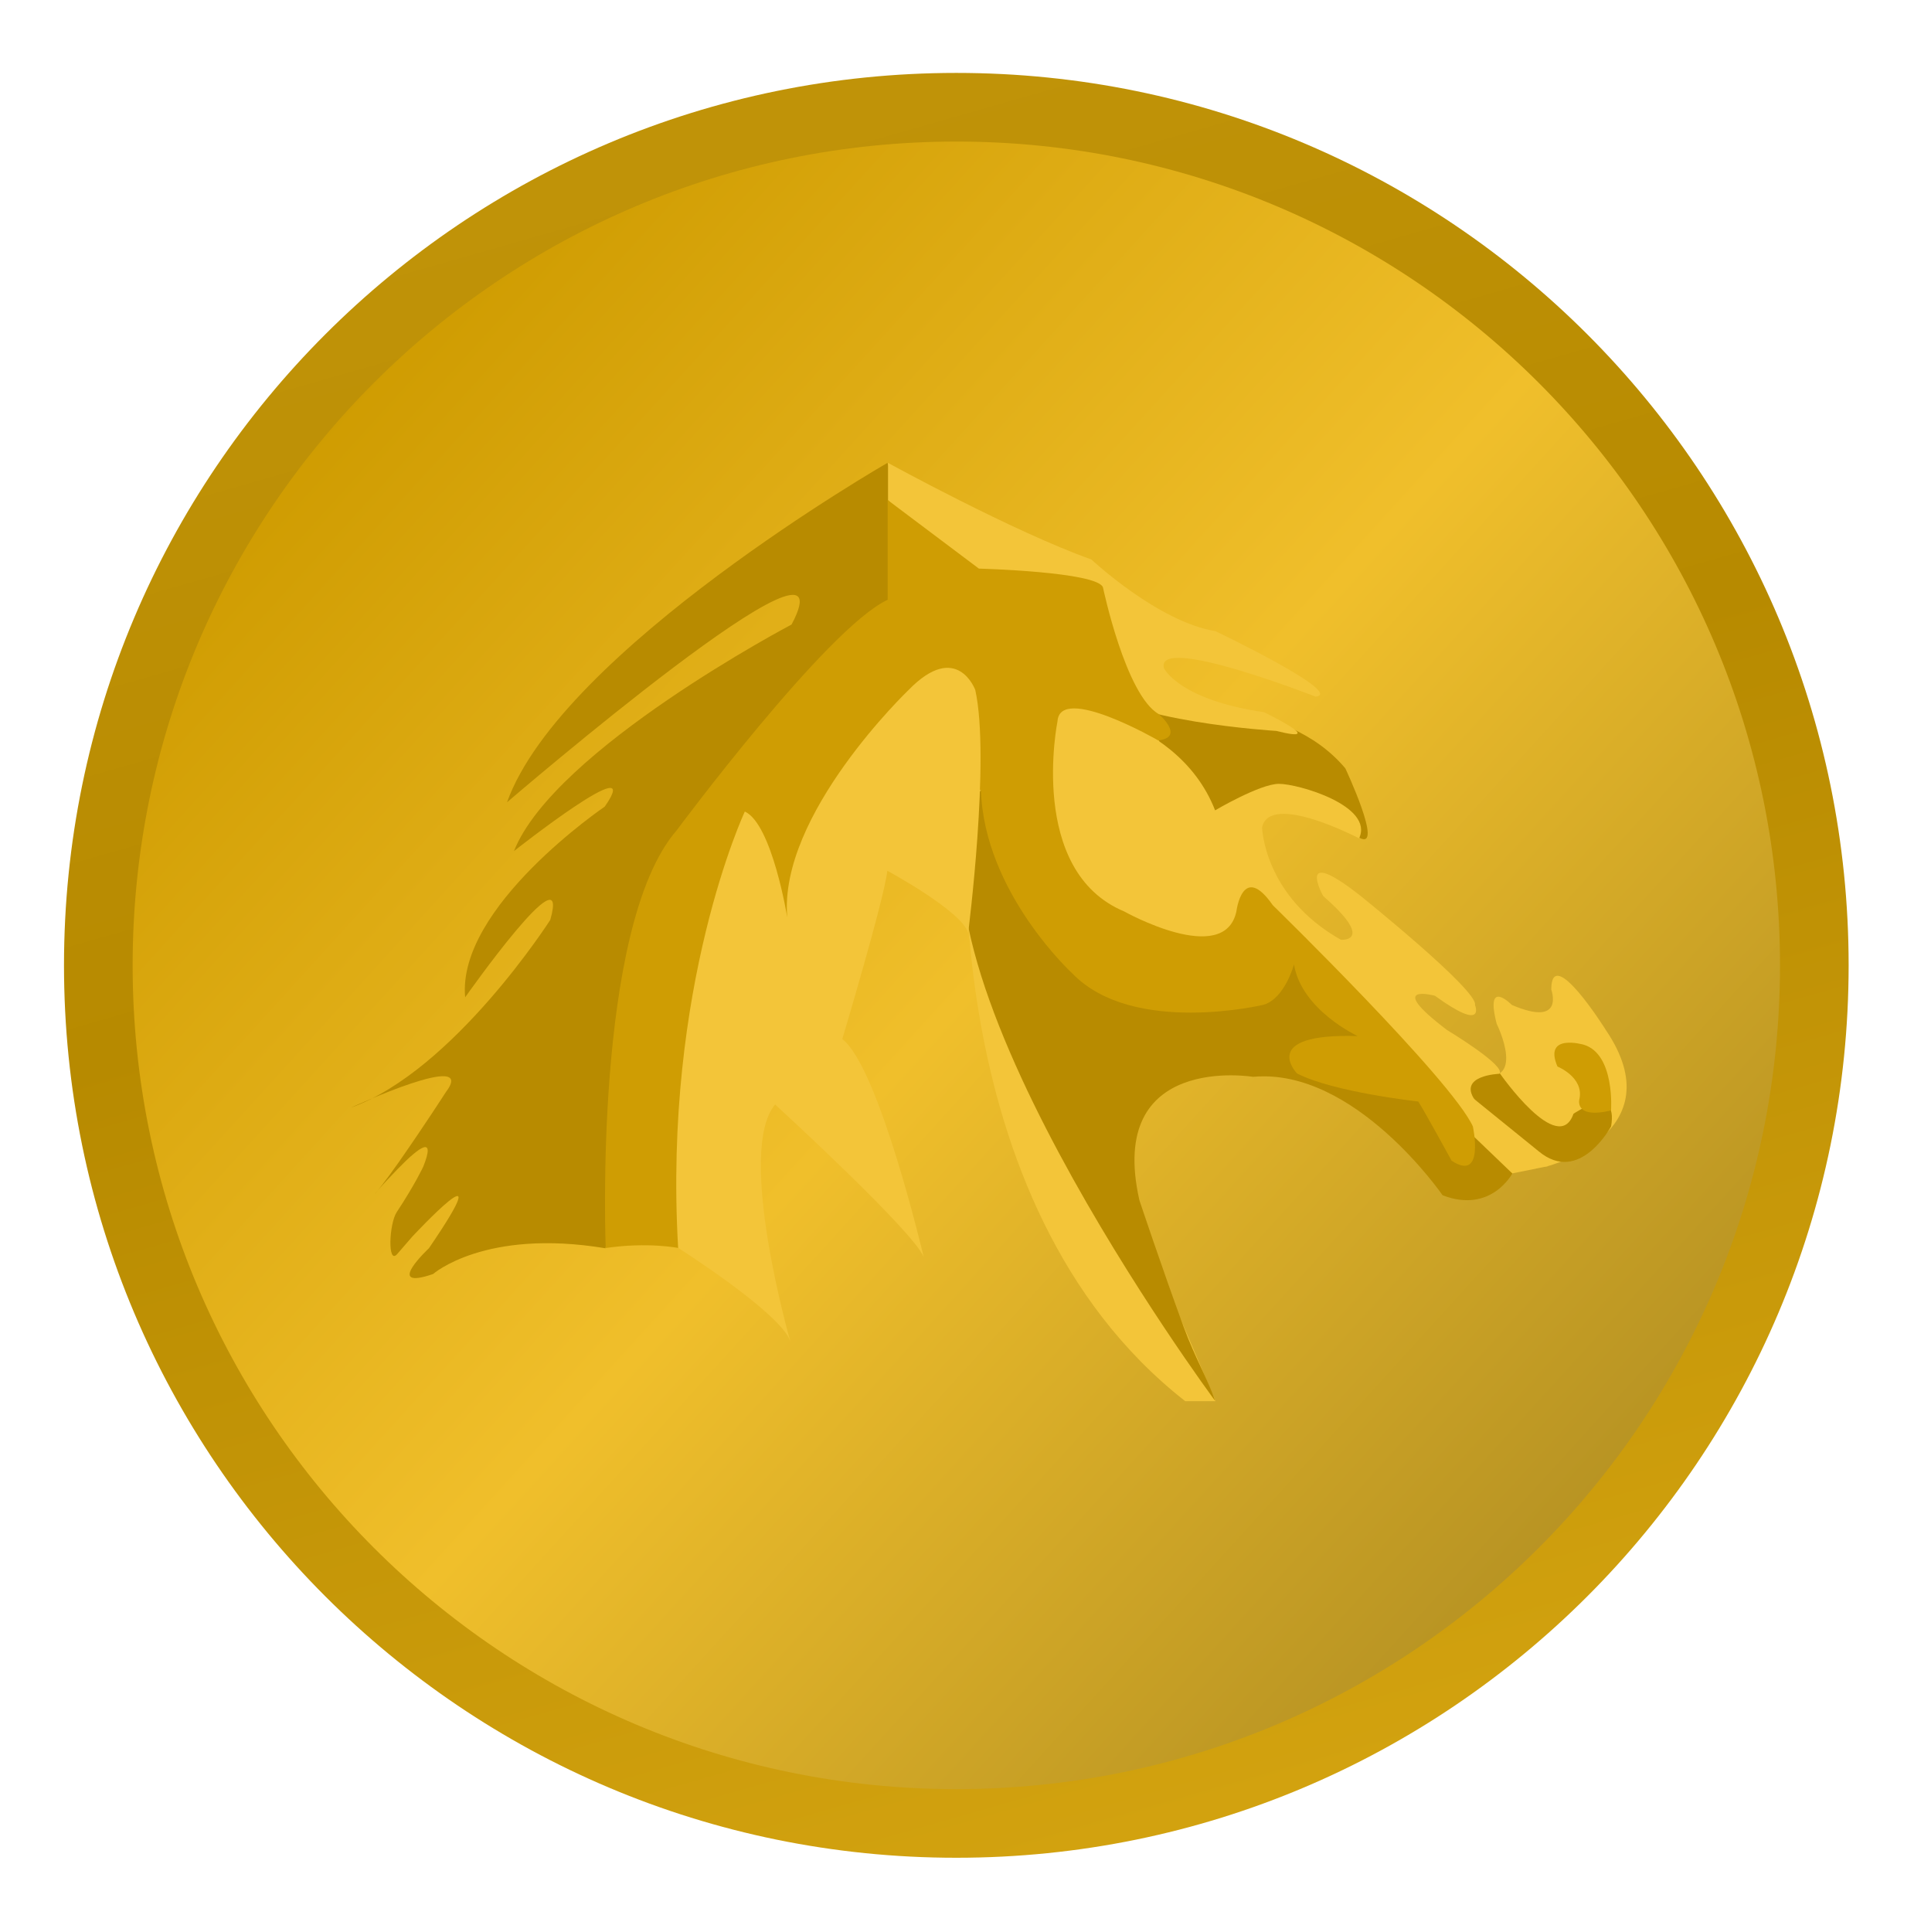
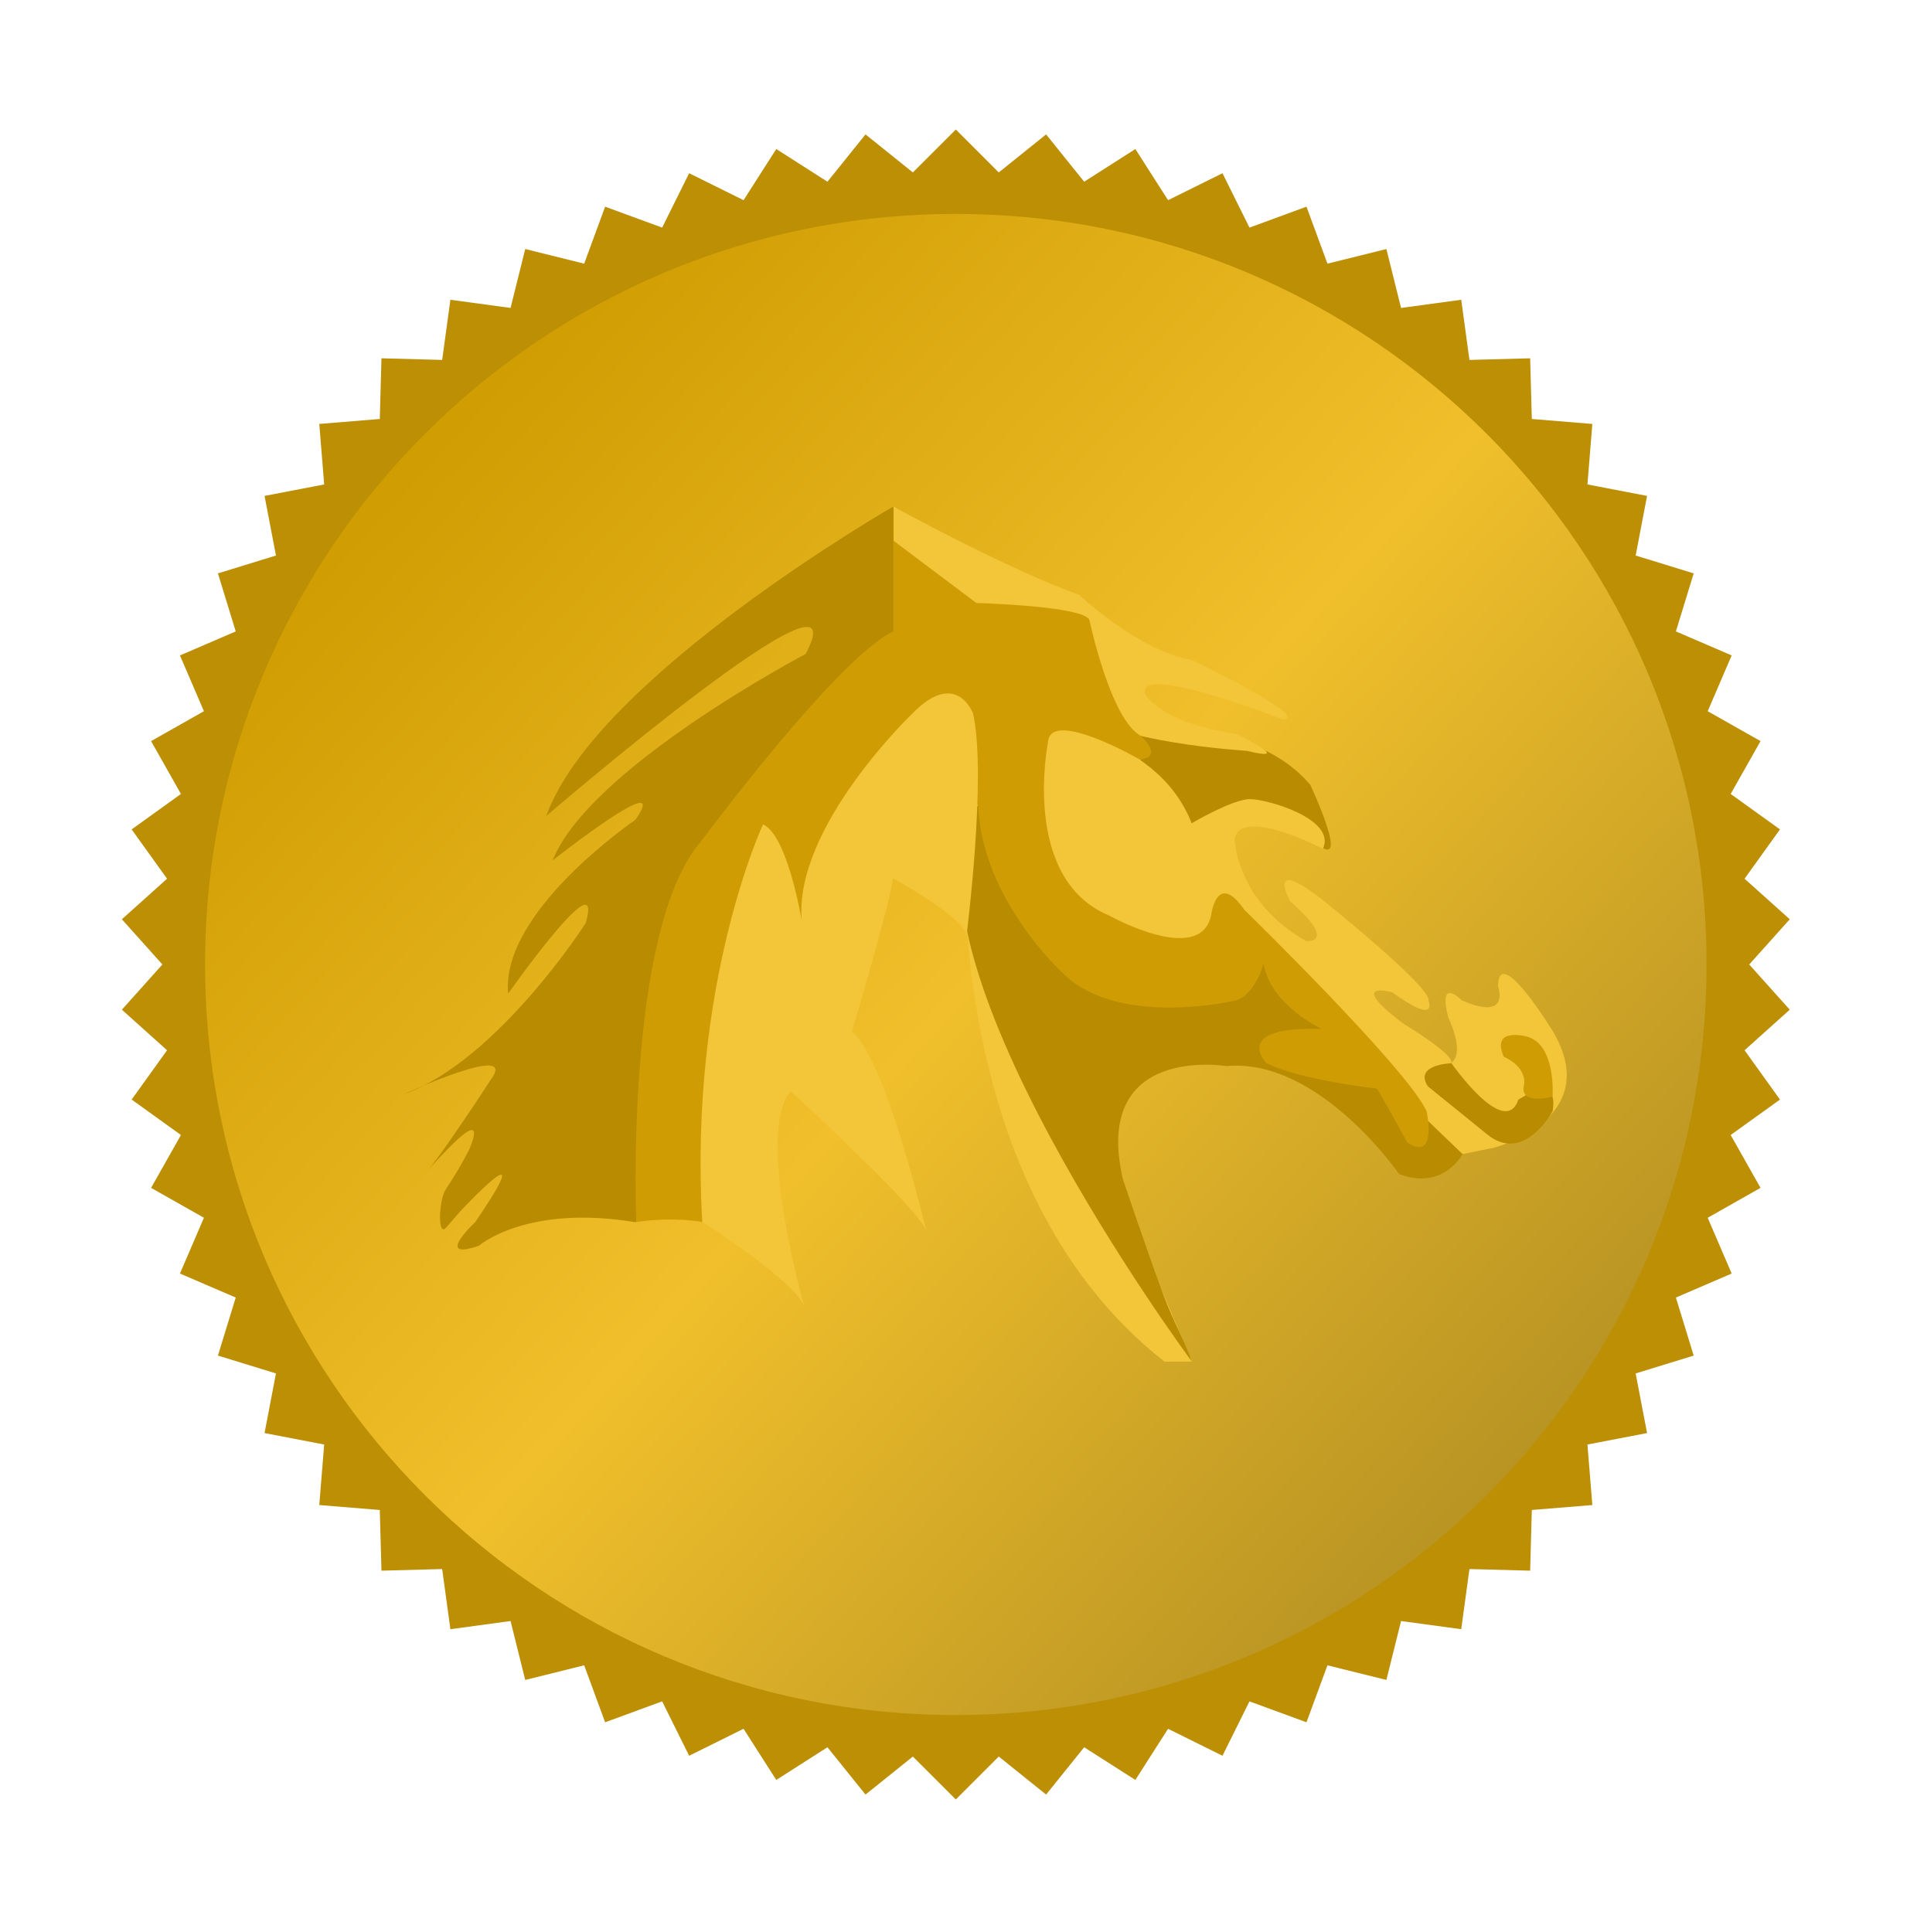
- <svg xmlns="http://www.w3.org/2000/svg" width="100%" height="100%" viewBox="0 0 1061 1071" version="1.1" xml:space="preserve" style="fill-rule:evenodd;clip-rule:evenodd;stroke-linejoin:round;stroke-miterlimit:1.414;">
-   <rect id="best" x="0" y="0" width="1060.39" height="1070.27" style="fill:none;" />
+ <svg xmlns="http://www.w3.org/2000/svg" width="100%" height="100%" viewBox="0 0 367 370" version="1.1" xml:space="preserve" style="fill-rule:evenodd;clip-rule:evenodd;stroke-linejoin:round;stroke-miterlimit:1.414;">
+   <rect id="best" x="0" y="0" width="366.01" height="369.42" style="fill:none;" />
+   <path d="M183.005,24.803l8.224,8.218l9.065,-7.281l7.288,9.06l9.798,-6.258l6.266,9.794l10.418,-5.162l5.169,10.414l10.915,-4.006l4.014,10.912l11.284,-2.801l2.81,11.281l11.521,-1.565l1.573,11.52l11.623,-0.311l0.319,11.622l11.588,0.948l-0.939,11.589l11.417,2.195l-2.186,11.419l11.113,3.417l-3.409,11.116l10.679,4.598l-4.59,10.682l10.118,5.726l-5.718,10.124l9.44,6.786l-6.779,9.445l8.651,7.768l-7.76,8.657l7.76,8.657l-8.651,7.768l6.779,9.445l-9.44,6.787l5.718,10.123l-10.118,5.726l4.59,10.682l-10.679,4.598l3.409,11.116l-11.113,3.417l2.186,11.419l-11.417,2.195l0.939,11.589l-11.588,0.948l-0.319,11.622l-11.623,-0.311l-1.573,11.52l-11.521,-1.565l-2.81,11.281l-11.284,-2.801l-4.014,10.912l-10.915,-4.006l-5.169,10.414l-10.418,-5.162l-6.266,9.794l-9.798,-6.258l-7.288,9.06l-9.065,-7.281l-8.224,8.218l-8.224,-8.218l-9.065,7.281l-7.288,-9.06l-9.798,6.258l-6.266,-9.794l-10.418,5.162l-5.169,-10.414l-10.915,4.006l-4.014,-10.912l-11.284,2.801l-2.81,-11.281l-11.521,1.565l-1.573,-11.52l-11.623,0.311l-0.319,-11.622l-11.588,-0.948l0.939,-11.589l-11.417,-2.195l2.186,-11.419l-11.113,-3.417l3.409,-11.116l-10.679,-4.598l4.59,-10.682l-10.118,-5.726l5.718,-10.123l-9.44,-6.787l6.779,-9.445l-8.651,-7.768l7.76,-8.657l-7.76,-8.657l8.651,-7.768l-6.779,-9.445l9.44,-6.786l-5.718,-10.124l10.118,-5.726l-4.59,-10.682l10.679,-4.598l-3.409,-11.116l11.113,-3.417l-2.186,-11.419l11.417,-2.195l-0.939,-11.589l11.588,-0.948l0.319,-11.622l11.623,0.311l1.573,-11.52l11.521,1.565l2.81,-11.281l11.284,2.801l4.014,-10.912l10.915,4.006l5.169,-10.414l10.418,5.162l6.266,-9.794l9.798,6.258l7.288,-9.06l9.065,7.281l8.224,-8.218Z" style="fill:#bc8f05;" />
  <g>
-     <circle cx="530.193" cy="535.133" r="494.713" style="fill:url(#_Linear1);" />
-     <circle cx="530.193" cy="535.133" r="456.658" style="fill:url(#_Linear2);" />
+     <circle cx="183.005" cy="184.71" r="143.741" style="fill:url(#_Linear1);" />
    <g>
-       <path d="M857.868,646.508c0,0 71.091,-18.479 32.446,-75.498c0,0 -30.271,-48.368 -30.271,-22.461c0,0 7.793,21.243 -21.849,8.541c0,0 -15.121,-15.453 -8.405,10.463c0,0 17.877,36.086 -12.252,27.721l-6.178,7.683l4.983,21.615l33.209,22.786l8.317,-0.85Z" style="fill:#f3c539;fill-rule:nonzero;" />
-       <path d="M831.565,595.056c0,0 32.383,46.535 40.793,22.368c0,0 24.91,-17.2 20.859,6.964c0,0 -17.496,32.796 -40.197,13.79l-40.526,-32.829l5.58,-10.293l13.491,0Z" style="fill:#b88b00;fill-rule:nonzero;" />
-       <path d="M893.177,615.594c0,0 2.31,-31.236 -15.149,-36.468c0,0 -22.548,-6.58 -14.546,12.108c0,0 14.546,5.832 12.222,17.787c0,0 -3.593,11.495 17.473,6.573Z" style="fill:#cf9d03;fill-rule:nonzero;" />
-       <path d="M646.429,393.129c0,0 65.703,-7.441 99.453,32.827c0,0 21.447,45.684 7.903,38.501c0,0 -31.589,-28.6 -51.089,-18.679l-28.751,9.908c0,0 -49.815,-53.27 -27.516,-62.557" style="fill:#b88b00;fill-rule:nonzero;" />
-       <path d="M576.562,387.865c0,0 75.238,5.186 97.106,61.346c0,0 24.759,-14.614 35.293,-14.693c10.537,-0.087 52.959,12.097 44.55,30.227c0,0 -49.592,-26.001 -53.794,-6.077c0,0 0.851,38.153 43.71,62.291c0,0 19.627,1.438 -9.834,-24.227c0,0 -16.116,-29.16 20.822,-0.014c0,0 65.368,52.5 63.331,60.362c0,0 6.353,15.653 -22.206,-5.084c0,0 -28.576,-7.773 6.72,19.004c0,0 33.17,19.941 28.974,24.264c0,0 -23.222,0.792 -13.488,14.612c0,0 30.243,34.894 40.331,36.623l-19.676,3.979l-186.601,-120.073l-52.103,-19.87l-27.739,-60.466l4.604,-62.204Z" style="fill:#f3c539;fill-rule:nonzero;" />
-       <path d="M492.003,256.601c0,0 -180.755,103.9 -210.905,188.153c0,0 194.118,-166.894 157.755,-98.549c0,0 -131.474,69.151 -153.9,125.583c0,0 73.576,-58.028 50.334,-24.639c0,0 -82.04,55.63 -77.4,105.706c0,0 58.774,-83.458 47.194,-42.923c0,0 -53.367,83.457 -110.598,104.132c0,0 71.142,-32.839 52.588,-8.476c0,0 -11.313,17.644 -25.681,38.229c-15.922,22.811 -19.679,23.508 -0.857,4.164c12.553,-12.901 20.974,-18.503 14.167,-1.329c0,0 -4.5,9.776 -14.765,25.314c-4.214,6.377 -5.16,29.422 0.254,23.242c2.715,-3.1 5.49,-6.305 8.326,-9.62c0,0 51.046,-54.784 9.279,6.388c0,0 -25.513,23.814 2.314,14.275c0,0 28.722,-25.382 95.568,-14.275c0,0 39.751,-238.21 93.901,-282.977l33.252,-27.024l58.783,-42.133l-29.609,-83.241Z" style="fill:#b88b00;fill-rule:nonzero;" />
-       <path d="M492.333,256.601c0,0 69.17,38.011 112.754,53.556c0,0 36.86,34.557 68.805,39.728c0,0 72.271,34.557 55.464,36.289c0,0 -89.09,-34.94 -84.039,-15.738c0,0 8.189,17.462 55.48,24.37c0,0 36.97,17.929 6.719,10.37c0,0 -85.505,-5.179 -102.429,-25.916l-112.754,-101.922l0,-20.737Z" style="fill:#f3c539;fill-rule:nonzero;" />
-       <path d="M536.321,441.671c0,0 -20.417,224.515 120.792,335.077l16.814,0l-87.412,-205.591l-33.07,-149.152l-17.124,19.666Z" style="fill:#f3c539;fill-rule:nonzero;" />
-       <path d="M543.846,437.906l74.384,89.924l68.932,8.649l36.398,-16.808l39.242,58.261l75.649,72.571c0,0 -11.771,22.462 -38.662,12.092c0,0 -48.745,-70.838 -105.071,-65.654c0,0 -81.521,-13.536 -63.025,68.392c0,0 12.756,38.226 24.544,70.219c6.522,17.66 13.473,29.079 17.478,41.064c0,0 -187.028,-252.336 -129.869,-338.71" style="fill:#b88b00;fill-rule:nonzero;" />
-       <path d="M492.142,277.195l5.699,4.283l44.867,33.727c0,0 65.43,1.722 68.781,10.371c0,0 12.559,59.986 31.054,70.352c0,0 14.724,12.775 -0.415,14.504c0,0 -54.504,-31.44 -55.838,-10.577c0,0 -16.818,82.93 36.971,105.4c0,0 55.485,31.092 62.213,0c0,0 3.359,-27.644 20.175,-3.458c0,0 99.165,96.742 110.937,122.657c0,0 6.73,31.103 -11.772,19.006c0,0 -15.126,-27.645 -18.496,-32.827c0,0 -47.05,-5.188 -67.222,-15.555c0,0 -21.871,-22.451 33.602,-20.73c0,0 -31.171,-14.439 -35.286,-39.729c0,0 -5.039,18.806 -16.807,22.356c0,0 -72.297,17.373 -105.923,-17.184c0,0 -49.174,-45.004 -50.849,-102.015l-51.691,24.279l-115.981,229.782c0,0 -16.81,-3.447 -40.347,0c0,0 -7.125,-177.958 39.317,-231.51c0,0 83.39,-112.307 117.011,-127.845l0,-55.287Z" style="fill:#cf9d03;fill-rule:nonzero;" />
-       <path d="M438.165,743.584c0,0 -30.27,-105.385 -8.414,-131.307c0,0 77.341,70.838 82.386,84.66c0,0 -24.756,-105.39 -45.162,-120.943c0,0 23.296,-77.735 24.972,-93.288c0,0 41.462,22.384 44.815,34.474c0,0 12.34,-96.674 3.947,-134.684c0,0 -10.09,-27.647 -36.989,0c0,0 -72.283,69.107 -67.243,126.126c0,0 -8.405,-51.828 -23.536,-58.743c0,0 -45.373,96.74 -36.975,241.876c0,0 57.155,36.264 62.199,51.829" style="fill:#f3c539;fill-rule:nonzero;" />
+       <path d="M286.147,219.767c0,0 22.377,-5.816 10.212,-23.764c0,0 -9.528,-15.225 -9.528,-7.07c0,0 2.453,6.686 -6.877,2.688c0,0 -4.76,-4.864 -2.646,3.294c0,0 5.627,11.358 -3.856,8.725l-1.945,2.419l1.569,6.803l10.453,7.173l2.618,-0.268Z" style="fill:#f3c539;fill-rule:nonzero;" />
+       <path d="M277.867,203.572c0,0 10.193,14.648 12.84,7.041c0,0 7.841,-5.414 6.566,2.192c0,0 -5.507,10.323 -12.653,4.34l-12.756,-10.333l1.757,-3.24l4.246,0Z" style="fill:#b88b00;fill-rule:nonzero;" />
+       <path d="M297.26,210.037c0,0 0.728,-9.833 -4.768,-11.48c0,0 -7.097,-2.07 -4.578,3.812c0,0 4.578,1.836 3.847,5.598c0,0 -1.131,3.619 5.499,2.07Z" style="fill:#cf9d03;fill-rule:nonzero;" />
+       <path d="M219.592,140.012c0,0 20.681,-2.343 31.305,10.333c0,0 6.751,14.379 2.488,12.119c0,0 -9.944,-9.003 -16.082,-5.88l-9.05,3.119c0,0 -15.68,-16.768 -8.661,-19.691" style="fill:#b88b00;fill-rule:nonzero;" />
+       <path d="M197.6,138.355c0,0 23.683,1.632 30.566,19.309c0,0 7.794,-4.599 11.109,-4.624c3.317,-0.028 16.67,3.807 14.023,9.514c0,0 -15.61,-8.184 -16.933,-1.913c0,0 0.269,12.01 13.759,19.607c0,0 6.178,0.453 -3.095,-7.625c0,0 -5.073,-9.179 6.554,-0.005c0,0 20.575,16.526 19.934,19c0,0 2,4.927 -6.99,-1.6c0,0 -8.994,-2.447 2.116,5.982c0,0 10.441,6.277 9.12,7.637c0,0 -7.31,0.25 -4.246,4.6c0,0 9.52,10.983 12.695,11.527l-6.193,1.253l-58.736,-37.795l-16.401,-6.255l-8.731,-19.032l1.449,-19.58Z" style="fill:#f3c539;fill-rule:nonzero;" />
+       <path d="M170.984,97.037c0,0 -56.896,32.704 -66.386,59.225c0,0 61.102,-52.533 49.656,-31.021c0,0 -41.384,21.767 -48.443,39.53c0,0 23.16,-18.265 15.844,-7.756c0,0 -25.824,17.511 -24.363,33.273c0,0 18.5,-26.269 14.855,-13.51c0,0 -16.798,26.269 -34.813,32.777c0,0 22.393,-10.337 16.553,-2.668c0,0 -3.561,5.554 -8.084,12.033c-5.011,7.18 -6.194,7.4 -0.269,1.311c3.951,-4.061 6.602,-5.824 4.459,-0.418c0,0 -1.416,3.077 -4.648,7.968c-1.326,2.007 -1.624,9.261 0.08,7.315c0.855,-0.975 1.729,-1.984 2.621,-3.028c0,0 16.068,-17.244 2.921,2.011c0,0 -8.031,7.496 0.728,4.494c0,0 9.041,-7.99 30.082,-4.494c0,0 12.512,-74.981 29.557,-89.072l10.467,-8.506l18.503,-13.262l-9.32,-26.202Z" style="fill:#b88b00;fill-rule:nonzero;" />
+       <path d="M171.088,97.037c0,0 21.772,11.965 35.491,16.858c0,0 11.602,10.877 21.658,12.505c0,0 22.748,10.877 17.458,11.423c0,0 -28.043,-10.999 -26.453,-4.954c0,0 2.578,5.496 17.463,7.67c0,0 11.638,5.644 2.115,3.265c0,0 -26.914,-1.63 -32.241,-8.158l-35.491,-32.082l0,-6.527Z" style="fill:#f3c539;fill-rule:nonzero;" />
+       <path d="M184.934,155.291c0,0 -6.427,70.67 38.021,105.472l5.293,0l-27.515,-64.714l-10.409,-46.948l-5.39,6.19Z" style="fill:#f3c539;fill-rule:nonzero;" />
+       <path d="M187.303,154.106l23.413,28.305l21.698,2.723l11.456,-5.291l12.353,18.339l23.812,22.843c0,0 -3.705,7.07 -12.17,3.806c0,0 -15.343,-22.298 -33.073,-20.666c0,0 -25.66,-4.261 -19.838,21.528c0,0 4.015,12.032 7.726,22.102c2.053,5.559 4.24,9.154 5.501,12.926c0,0 -58.871,-79.427 -40.878,-106.615" style="fill:#b88b00;fill-rule:nonzero;" />
+       <path d="M171.028,103.519l1.793,1.348l14.123,10.617c0,0 20.595,0.542 21.65,3.264c0,0 3.953,18.882 9.775,22.145c0,0 4.635,4.021 -0.131,4.565c0,0 -17.156,-9.896 -17.576,-3.329c0,0 -5.293,26.104 11.638,33.176c0,0 17.465,9.787 19.582,0c0,0 1.058,-8.701 6.351,-1.088c0,0 31.214,30.451 34.919,38.608c0,0 2.119,9.791 -3.705,5.983c0,0 -4.761,-8.702 -5.822,-10.333c0,0 -14.81,-1.633 -21.159,-4.896c0,0 -6.885,-7.067 10.576,-6.525c0,0 -9.811,-4.545 -11.107,-12.506c0,0 -1.586,5.92 -5.29,7.037c0,0 -22.757,5.469 -33.341,-5.409c0,0 -15.479,-14.166 -16.006,-32.111l-16.27,7.642l-36.507,72.328c0,0 -5.292,-1.085 -12.701,0c0,0 -2.242,-56.015 12.376,-72.872c0,0 26.249,-35.35 36.832,-40.241l0,-17.403Z" style="fill:#cf9d03;fill-rule:nonzero;" />
+       <path d="M154.038,250.324c0,0 -9.529,-33.172 -2.649,-41.332c0,0 24.344,22.298 25.932,26.649c0,0 -7.792,-33.174 -14.215,-38.069c0,0 7.333,-24.469 7.86,-29.364c0,0 13.051,7.045 14.107,10.851c0,0 3.884,-30.43 1.242,-42.394c0,0 -3.176,-8.703 -11.643,0c0,0 -22.752,21.752 -21.166,39.7c0,0 -2.646,-16.314 -7.408,-18.49c0,0 -14.282,30.45 -11.639,76.134c0,0 17.991,11.415 19.579,16.315" style="fill:#f3c539;fill-rule:nonzero;" />
    </g>
  </g>
  <defs>
-     <linearGradient id="_Linear1" x1="0" y1="0" x2="1" y2="0" gradientUnits="userSpaceOnUse" gradientTransform="matrix(272.726,938.686,-938.686,272.726,377.974,78.475)">
-       <stop offset="0" style="stop-color:#c09308;stop-opacity:1" />
-       <stop offset="0.41" style="stop-color:#b78a00;stop-opacity:1" />
-       <stop offset="1" style="stop-color:#d2a20f;stop-opacity:1" />
-     </linearGradient>
-     <linearGradient id="_Linear2" x1="0" y1="0" x2="1" y2="0" gradientUnits="userSpaceOnUse" gradientTransform="matrix(684.987,627.905,-627.905,684.987,162.33,243.379)">
+     <linearGradient id="_Linear1" x1="0" y1="0" x2="1" y2="0" gradientUnits="userSpaceOnUse" gradientTransform="matrix(215.612,197.644,-197.644,215.612,67.2133,92.8753)">
      <stop offset="0" style="stop-color:#ce9b00;stop-opacity:1" />
      <stop offset="0.52" style="stop-color:#f0bf2b;stop-opacity:1" />
      <stop offset="1" style="stop-color:#b79323;stop-opacity:1" />
    </linearGradient>
  </defs>
</svg>
